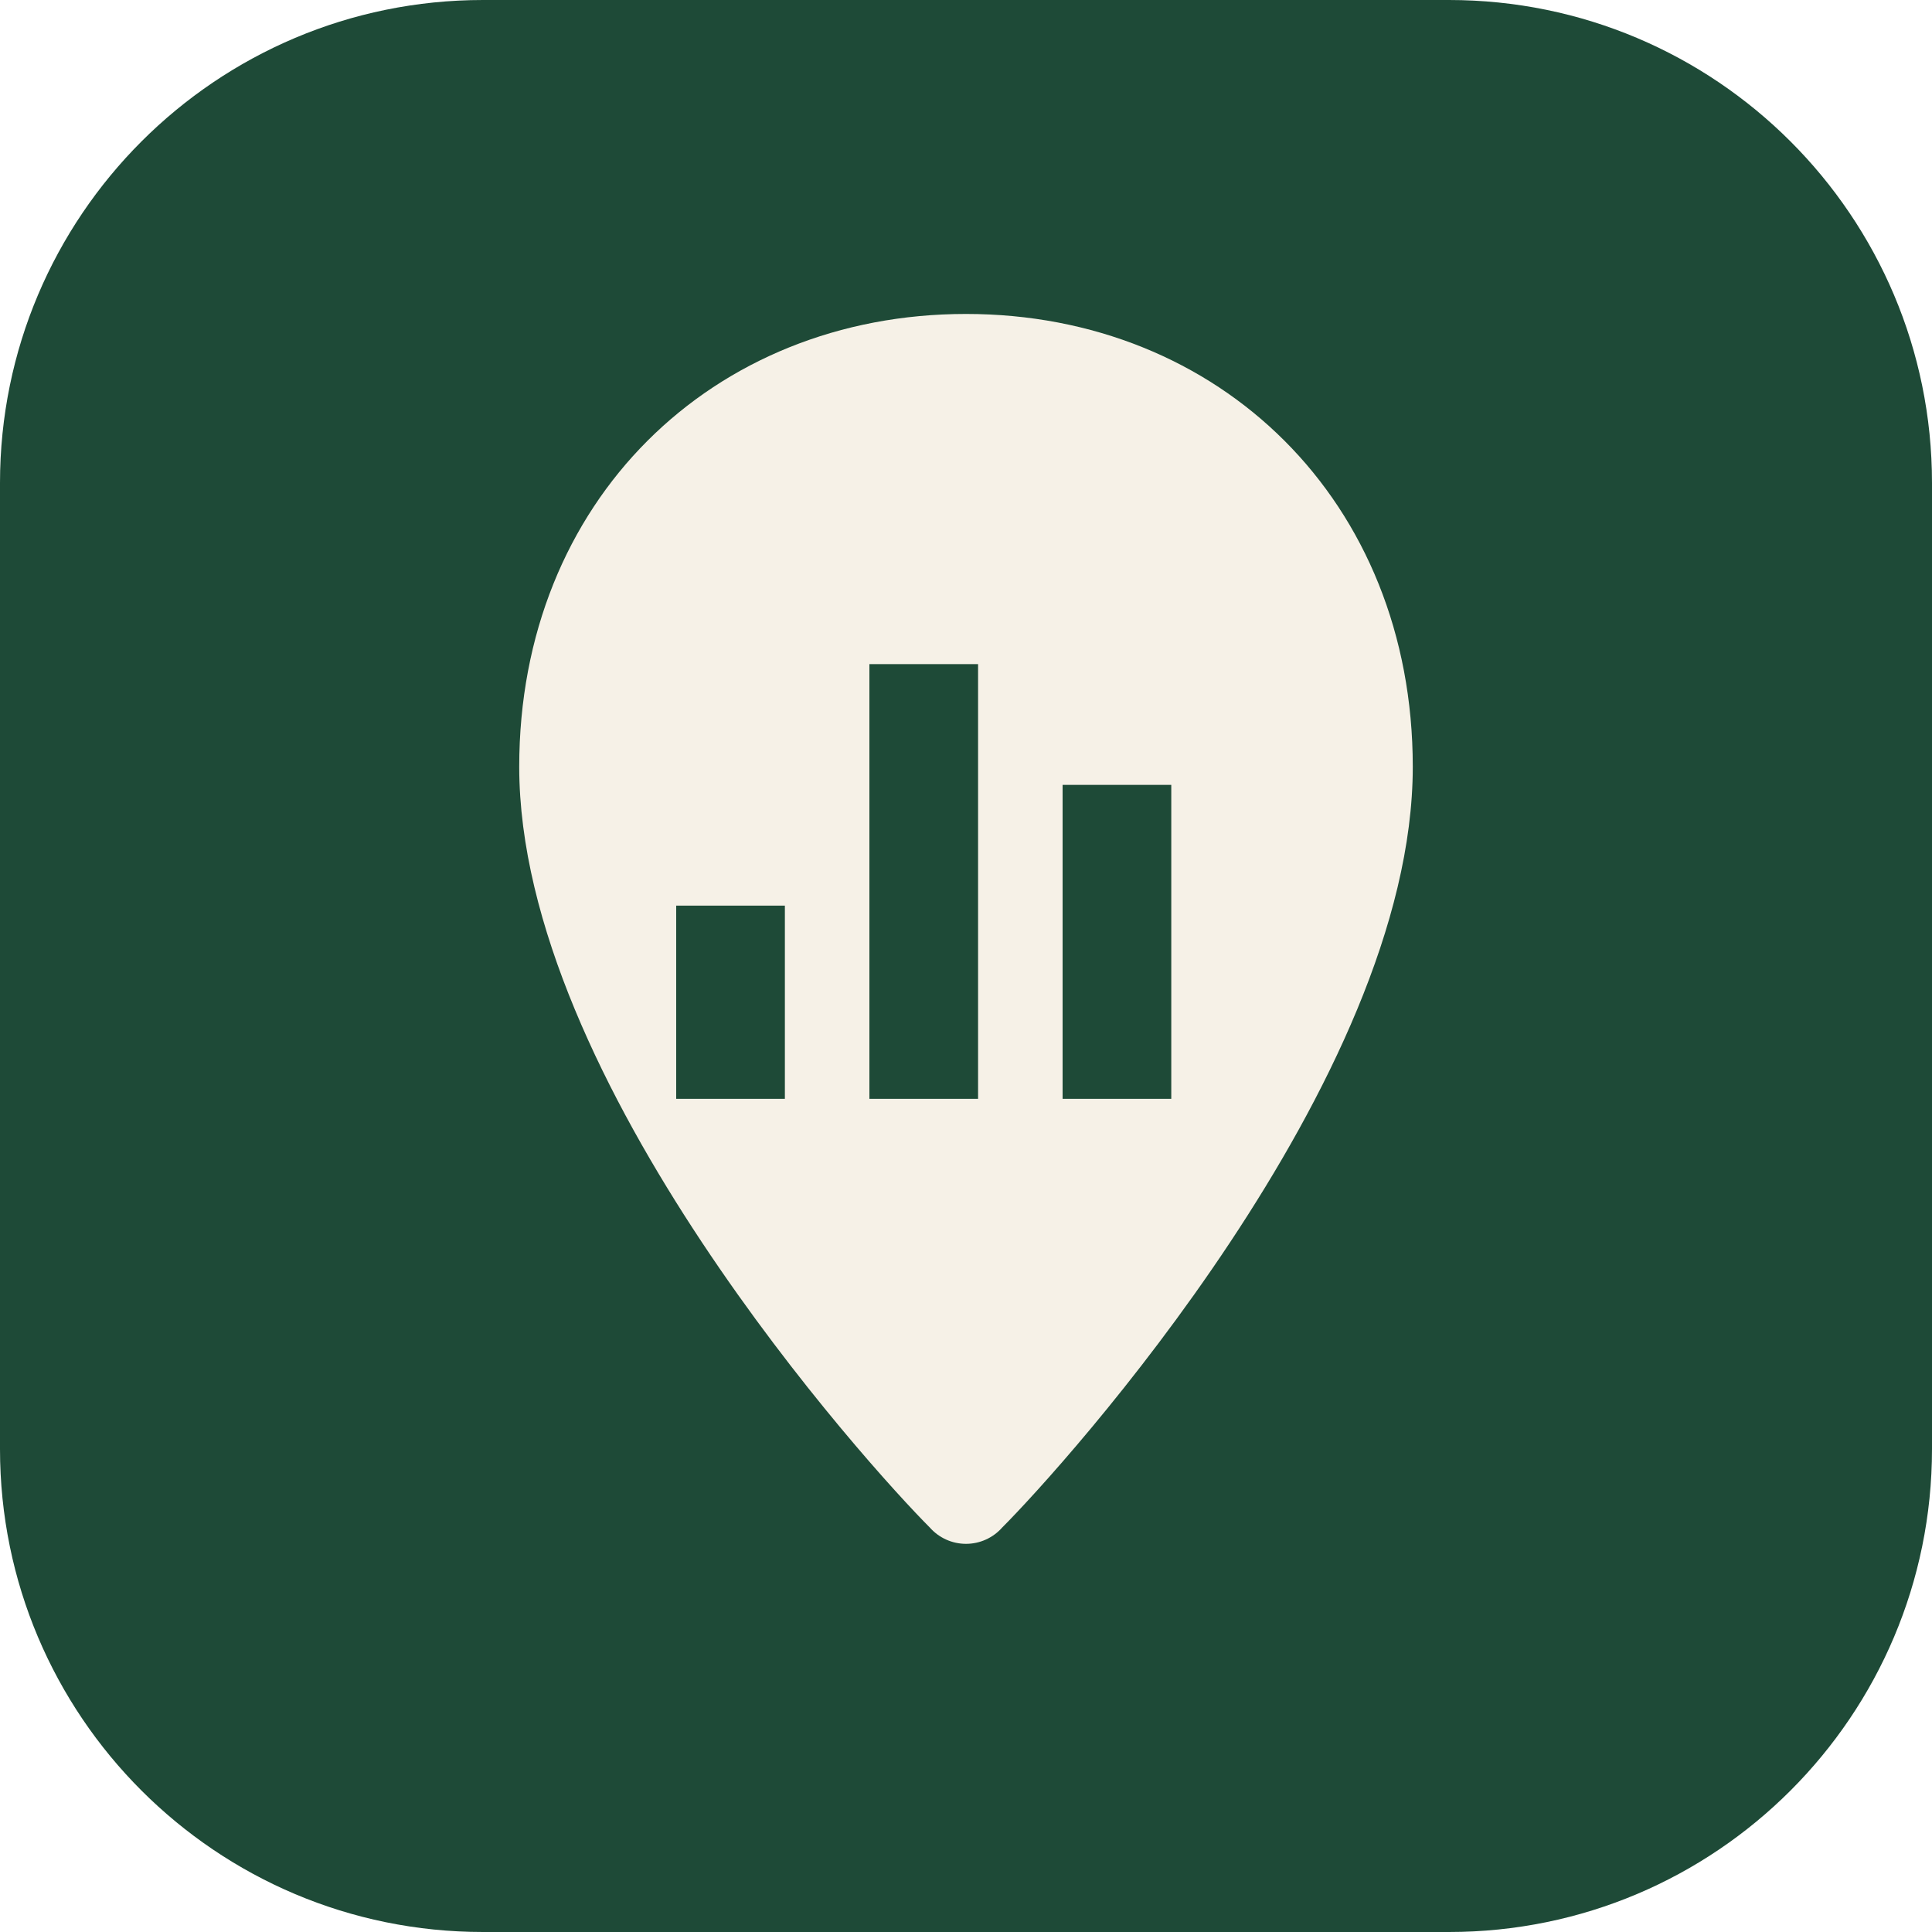
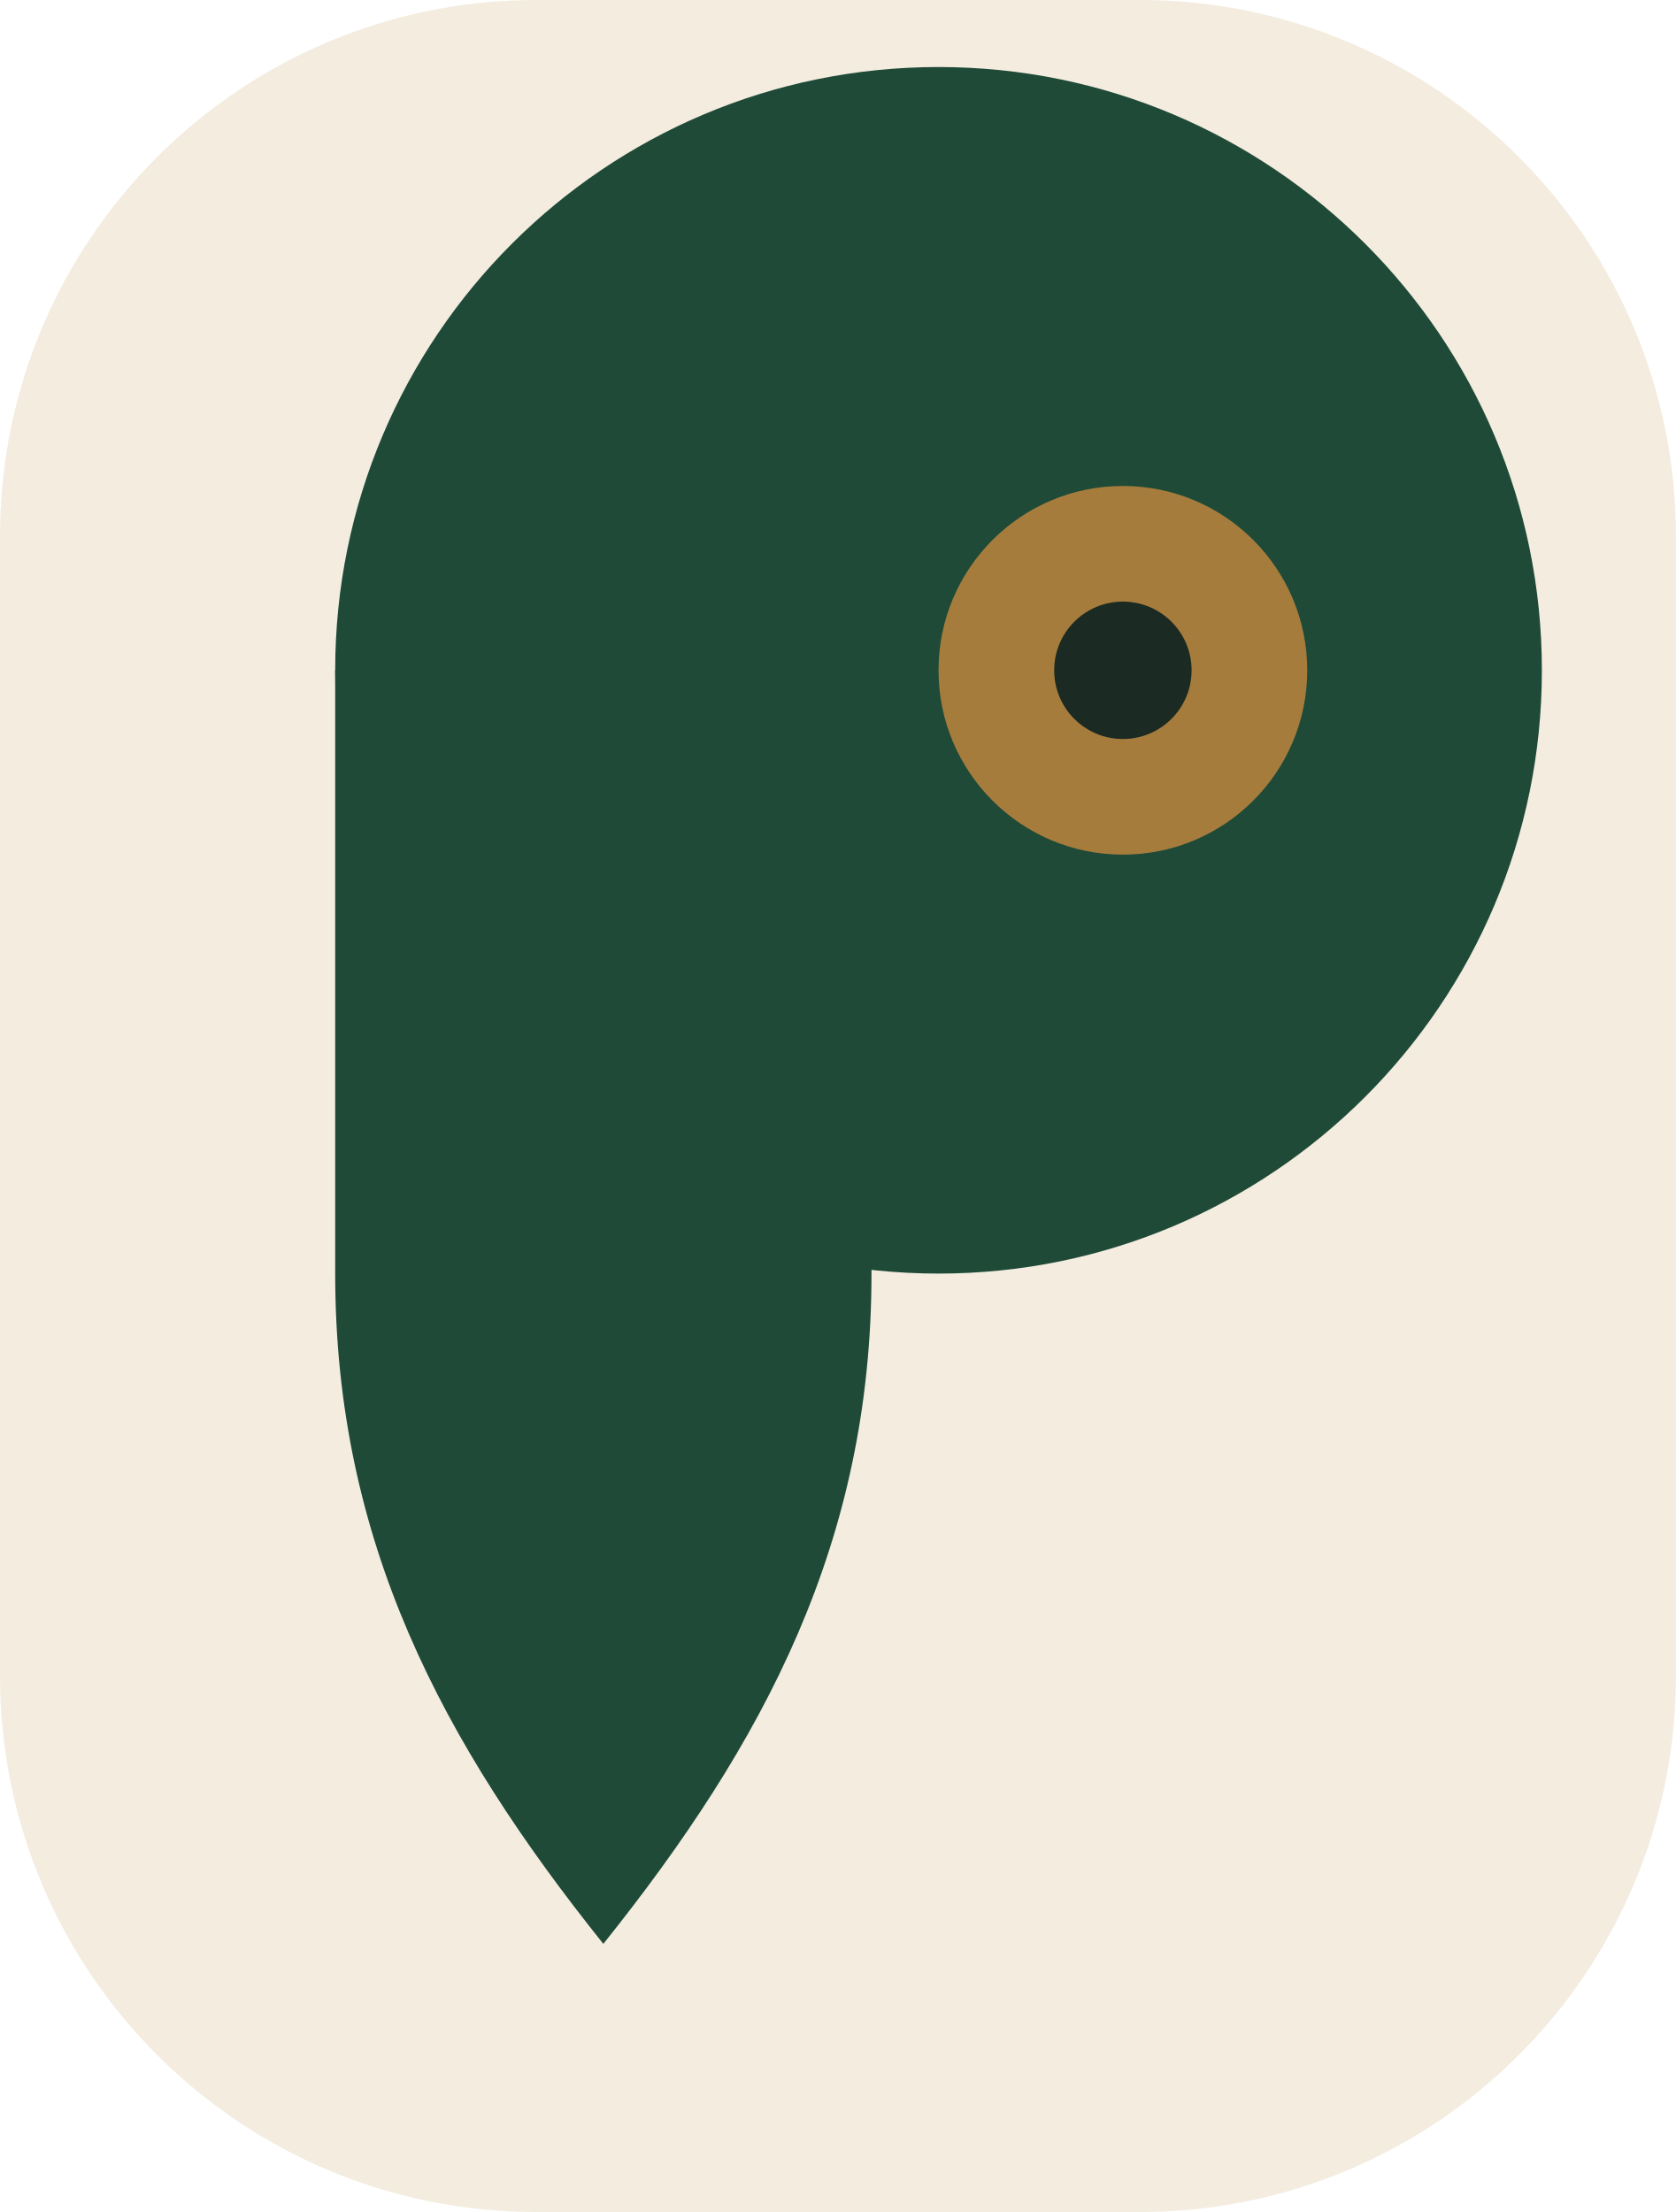
- <svg xmlns="http://www.w3.org/2000/svg" viewBox="0 0 32 32">
-   <rect width="32" height="32" rx="8" fill="#1e4a37" />
-   <path d="M16 5.2c4.2 0 7.4 3.1 7.4 7.5 0 5.2-5.8 11.6-6.8 12.6a.8.8 0 0 1-1.2 0c-1-1-6.8-7.4-6.8-12.6C8.6 8.3 11.8 5.2 16 5.2Z" fill="#f6f1e7" />
-   <path d="M11.2 18.2v-3.2h1.8v3.2h-1.8Zm3.2 0V11h1.8v7.2h-1.8Zm3.2 0v-5.2h1.8v5.2h-1.8Z" fill="#1e4a37" />
+ <svg xmlns="http://www.w3.org/2000/svg" viewBox="8 6 50 66">
+   <rect x="8" y="6" width="50" height="66" rx="16" fill="#f3ecdf" />
+   <circle cx="36" cy="26" r="18" fill="#1e4a37" />
+   <path fill="#1e4a37" d="M18 26h16v18c0 8-3.2 14-8 20-4.8-6-8-12-8-20V26Z" />
+   <circle cx="41.5" cy="26" r="5.5" fill="#a67c3d" />
+   <circle cx="41.5" cy="26" r="2.05" fill="#1b2a22" />
</svg>
